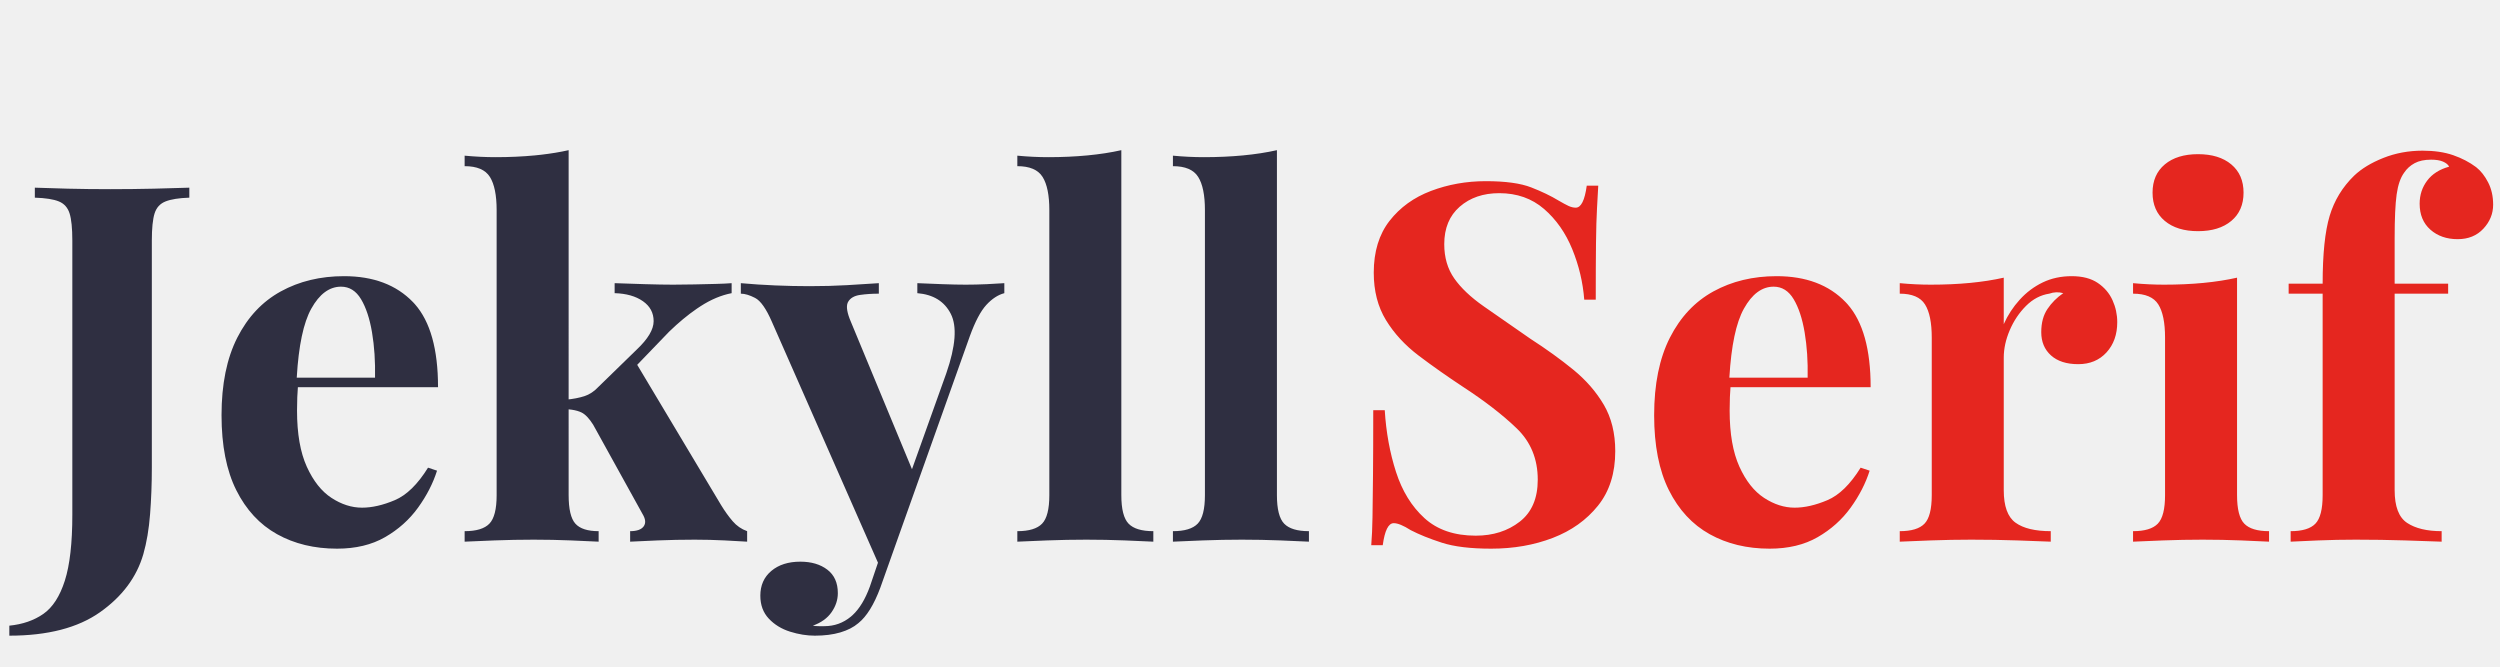
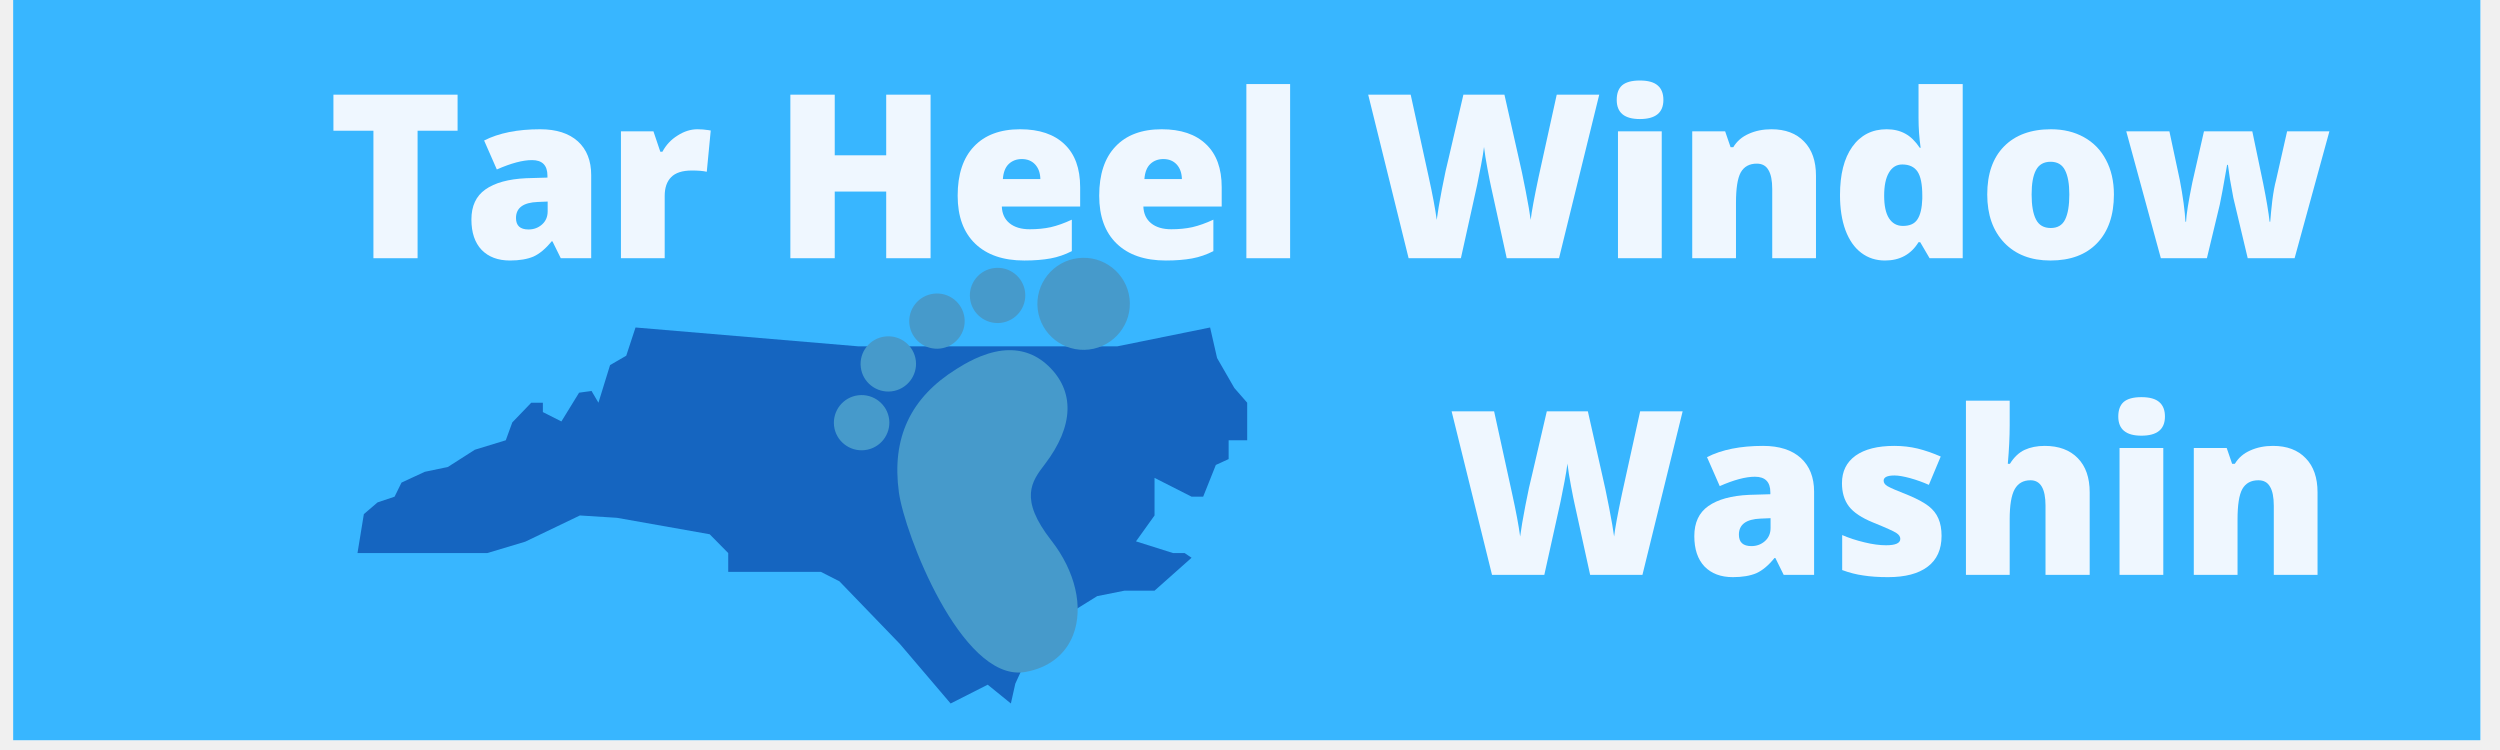
- <svg xmlns="http://www.w3.org/2000/svg" width="240px" height="64px" viewBox="0 0 240 64" version="1.1">
-   <g id="Page-1" stroke="none" stroke-width="1" fill="none" fill-rule="evenodd">
-     <g id="logo" transform="translate(2, 0)" fill-rule="nonzero">
-       <path id="Jekyll" fill="#2f2f41" d="M-1.104,61.024 C2.576,61.024 5.48,60.272 7.608,58.768 C9.736,57.264 11.12,55.408 11.76,53.2 C12.08,52.08 12.296,50.8 12.408,49.36 C12.52,47.92 12.576,46.44 12.576,44.92 L12.576,44.92 L12.576,23.104 C12.576,21.92 12.664,21.048 12.84,20.488 C13.016,19.928 13.368,19.544 13.896,19.336 C14.424,19.128 15.184,19.008 16.176,18.976 L16.176,18.976 L16.176,18.016 C15.28,18.048 14.152,18.08 12.792,18.112 C11.432,18.144 10.032,18.16 8.592,18.16 C7.152,18.16 5.784,18.144 4.488,18.112 C3.192,18.08 2.144,18.048 1.344,18.016 L1.344,18.016 L1.344,18.976 C2.368,19.008 3.136,19.128 3.648,19.336 C4.16,19.544 4.504,19.928 4.68,20.488 C4.856,21.048 4.944,21.92 4.944,23.104 L4.944,23.104 L4.944,49.408 C4.944,52.128 4.704,54.24 4.224,55.744 C3.744,57.248 3.056,58.312 2.16,58.936 C1.264,59.56 0.176,59.936 -1.104,60.064 L-1.104,60.064 L-1.104,61.024 Z M30.355,52.672 C32.147,52.672 33.683,52.304 34.963,51.568 C36.243,50.832 37.299,49.888 38.131,48.736 C38.963,47.584 39.571,46.4 39.955,45.184 L39.955,45.184 L39.091,44.896 C38.099,46.496 37.035,47.536 35.899,48.016 C34.763,48.496 33.715,48.736 32.755,48.736 C31.763,48.736 30.787,48.424 29.827,47.8 C28.867,47.176 28.075,46.176 27.451,44.8 C26.827,43.424 26.515,41.632 26.515,39.424 C26.515,38.976 26.523,38.544 26.539,38.128 C26.555,37.712 26.579,37.312 26.611,36.928 L26.593,37.168 L40.051,37.168 C40.051,33.532 39.309,30.875 37.826,29.197 L37.651,29.008 C36.051,27.344 33.843,26.512 31.027,26.512 C28.755,26.512 26.731,27 24.955,27.976 C23.179,28.952 21.787,30.432 20.779,32.416 C19.771,34.4 19.267,36.88 19.267,39.856 C19.267,42.768 19.739,45.168 20.683,47.056 C21.627,48.944 22.931,50.352 24.595,51.28 C26.259,52.208 28.179,52.672 30.355,52.672 Z M26.49,36.22 C26.669,33.175 27.133,30.979 27.883,29.632 C28.667,28.224 29.619,27.52 30.739,27.52 C31.539,27.52 32.179,27.92 32.659,28.72 C33.139,29.52 33.491,30.584 33.715,31.912 C33.939,33.24 34.035,34.688 34.003,36.256 L34.003,36.256 L26.487,36.256 L26.49,36.22 Z M69.725,52 L69.725,50.992 C69.181,50.8 68.717,50.48 68.333,50.032 C67.949,49.584 67.581,49.072 67.229,48.496 L67.229,48.496 L59.172,35.023 L62.237,31.84 C63.133,30.972 64.016,30.239 64.888,29.64 L65.261,29.392 C66.253,28.752 67.245,28.336 68.237,28.144 L68.237,28.144 L68.237,27.184 C67.853,27.216 67.341,27.24 66.701,27.256 C66.061,27.272 65.381,27.288 64.661,27.304 C63.941,27.32 63.261,27.328 62.621,27.328 C61.885,27.328 60.989,27.312 59.933,27.28 C58.877,27.248 57.901,27.216 57.005,27.184 L57.005,27.184 L57.005,28.144 C58.125,28.176 59.029,28.432 59.717,28.912 C60.405,29.392 60.749,30.032 60.749,30.832 C60.749,31.632 60.205,32.544 59.117,33.568 L59.117,33.568 L55.469,37.12 C55.053,37.568 54.597,37.872 54.101,38.032 C53.605,38.192 53.021,38.304 52.349,38.368 L52.588,38.342 L52.589,14.416 C51.762,14.603 50.869,14.75 49.909,14.859 L49.325,14.92 C48.141,15.032 46.893,15.088 45.581,15.088 C44.621,15.088 43.629,15.04 42.605,14.944 L42.605,14.944 L42.605,15.952 C43.789,15.952 44.597,16.296 45.029,16.984 C45.461,17.672 45.677,18.736 45.677,20.176 L45.677,20.176 L45.677,47.536 C45.677,48.88 45.445,49.792 44.981,50.272 C44.517,50.752 43.725,50.992 42.605,50.992 L42.605,50.992 L42.605,52 C43.245,51.968 44.197,51.928 45.461,51.88 C46.725,51.832 47.981,51.808 49.229,51.808 C50.445,51.808 51.637,51.832 52.805,51.88 C53.973,51.928 54.861,51.968 55.469,52 L55.469,52 L55.469,50.992 C54.413,50.992 53.669,50.752 53.237,50.272 C52.805,49.792 52.589,48.88 52.589,47.536 L52.589,47.536 L52.588,39.298 L52.602,39.298 C53.012,39.336 53.36,39.41 53.648,39.521 L53.813,39.592 C54.181,39.768 54.557,40.16 54.941,40.768 L54.941,40.768 L59.693,49.36 C59.981,49.84 60.013,50.232 59.789,50.536 C59.565,50.84 59.133,50.992 58.493,50.992 L58.493,50.992 L58.493,52 C59.069,51.968 59.949,51.928 61.133,51.88 C62.317,51.832 63.501,51.808 64.685,51.808 C65.645,51.808 66.605,51.832 67.565,51.88 C68.525,51.928 69.245,51.968 69.725,52 L69.725,52 Z M76.224,61.024 C77.152,61.024 77.968,60.92 78.672,60.712 C79.376,60.504 79.952,60.208 80.4,59.824 C81.2,59.184 81.904,58.048 82.512,56.416 L82.512,56.416 L84.336,51.28 L91.104,32.272 C91.616,30.864 92.144,29.864 92.688,29.272 C93.232,28.68 93.808,28.304 94.416,28.144 L94.416,28.144 L94.416,27.184 C94,27.216 93.44,27.248 92.736,27.28 C92.032,27.312 91.36,27.328 90.72,27.328 C90.08,27.328 89.328,27.312 88.464,27.28 C87.6,27.248 86.8,27.216 86.064,27.184 L86.064,27.184 L86.064,28.144 C87.6,28.272 88.672,28.936 89.28,30.136 C89.888,31.336 89.744,33.232 88.848,35.824 L88.848,35.824 L85.55,45.046 L79.68,30.88 C79.325,30.053 79.223,29.451 79.373,29.074 L79.416,28.984 C79.624,28.616 80.008,28.392 80.568,28.312 C81.128,28.232 81.728,28.192 82.368,28.192 L82.368,28.192 L82.368,27.184 C81.408,27.248 80.384,27.312 79.296,27.376 C78.208,27.44 77.008,27.472 75.696,27.472 C74.64,27.472 73.544,27.448 72.408,27.4 C71.272,27.352 70.176,27.28 69.12,27.184 L69.12,27.184 L69.12,28.192 C69.504,28.192 69.96,28.328 70.488,28.6 C71.016,28.872 71.552,29.632 72.096,30.88 L72.096,30.88 L82.285,54.018 L81.504,56.32 C81.061,57.531 80.509,58.442 79.847,59.053 L79.68,59.2 C78.944,59.808 78.096,60.112 77.136,60.112 L77.136,60.112 L76.608,60.112 C76.384,60.112 76.192,60.096 76.032,60.064 C76.832,59.776 77.432,59.344 77.832,58.768 C78.232,58.192 78.432,57.584 78.432,56.944 C78.432,55.952 78.096,55.2 77.424,54.688 C76.752,54.176 75.888,53.92 74.832,53.92 C73.68,53.92 72.752,54.216 72.048,54.808 C71.344,55.4 70.992,56.192 70.992,57.184 C70.992,58.08 71.264,58.816 71.808,59.392 C72.352,59.968 73.032,60.384 73.848,60.64 C74.664,60.896 75.456,61.024 76.224,61.024 Z M108.72,52 L108.72,50.992 C107.6,50.992 106.808,50.752 106.344,50.272 C105.88,49.792 105.648,48.88 105.648,47.536 L105.648,47.536 L105.648,14.416 C104.656,14.64 103.568,14.808 102.384,14.92 C101.2,15.032 99.952,15.088 98.64,15.088 C97.68,15.088 96.688,15.04 95.664,14.944 L95.664,14.944 L95.664,15.952 C96.848,15.952 97.656,16.296 98.088,16.984 C98.52,17.672 98.736,18.736 98.736,20.176 L98.736,20.176 L98.736,47.536 C98.736,48.88 98.504,49.792 98.04,50.272 C97.576,50.752 96.784,50.992 95.664,50.992 L95.664,50.992 L95.664,52 C96.304,51.968 97.256,51.928 98.52,51.88 C99.784,51.832 101.04,51.808 102.288,51.808 C103.536,51.808 104.768,51.832 105.984,51.88 C107.2,51.928 108.112,51.968 108.72,52 L108.72,52 Z M123.657,52 L123.657,50.992 C122.537,50.992 121.745,50.752 121.281,50.272 C120.817,49.792 120.585,48.88 120.585,47.536 L120.585,47.536 L120.585,14.416 C119.593,14.64 118.505,14.808 117.321,14.92 C116.137,15.032 114.889,15.088 113.577,15.088 C112.617,15.088 111.625,15.04 110.601,14.944 L110.601,14.944 L110.601,15.952 C111.785,15.952 112.593,16.296 113.025,16.984 C113.457,17.672 113.673,18.736 113.673,20.176 L113.673,20.176 L113.673,47.536 C113.673,48.88 113.441,49.792 112.977,50.272 C112.513,50.752 111.721,50.992 110.601,50.992 L110.601,50.992 L110.601,52 C111.241,51.968 112.193,51.928 113.457,51.88 C114.721,51.832 115.977,51.808 117.225,51.808 C118.473,51.808 119.705,51.832 120.921,51.88 C122.137,51.928 123.049,51.968 123.657,52 L123.657,52 Z" />
-       <path id="Serif" fill="#E5261F" d="M141.16,52.672 C143.304,52.672 145.272,52.328 147.064,51.64 C148.856,50.952 150.304,49.92 151.408,48.544 C152.512,47.168 153.064,45.424 153.064,43.312 C153.064,41.584 152.696,40.096 151.96,38.848 C151.224,37.6 150.248,36.48 149.032,35.488 C147.816,34.496 146.44,33.504 144.904,32.512 C143.144,31.296 141.648,30.256 140.416,29.392 C139.184,28.528 138.248,27.64 137.608,26.728 C136.968,25.816 136.648,24.72 136.648,23.44 C136.648,21.904 137.144,20.704 138.136,19.84 C139.128,18.976 140.392,18.544 141.928,18.544 C143.624,18.544 145.056,19.048 146.224,20.056 C147.392,21.064 148.296,22.352 148.936,23.92 C149.576,25.488 149.96,27.104 150.088,28.768 L150.088,28.768 L151.192,28.768 C151.192,26.528 151.2,24.72 151.216,23.344 C151.232,21.968 151.264,20.856 151.312,20.008 C151.36,19.16 151.4,18.432 151.432,17.824 L151.432,17.824 L150.328,17.824 C150.136,19.232 149.784,19.936 149.272,19.936 C149.048,19.936 148.816,19.88 148.576,19.768 C148.336,19.656 148.024,19.488 147.64,19.264 C146.904,18.816 146.024,18.392 145,17.992 C143.976,17.592 142.52,17.392 140.632,17.392 C138.776,17.392 137.024,17.704 135.376,18.328 C133.728,18.952 132.4,19.912 131.392,21.208 C130.384,22.504 129.88,24.16 129.88,26.176 C129.88,27.936 130.272,29.456 131.056,30.736 C131.84,32.016 132.888,33.152 134.2,34.144 C135.512,35.136 136.92,36.128 138.424,37.12 C140.536,38.496 142.264,39.832 143.608,41.128 C144.952,42.424 145.624,44.064 145.624,46.048 C145.624,47.84 145.048,49.184 143.896,50.08 C142.744,50.976 141.336,51.424 139.672,51.424 C137.624,51.424 135.984,50.864 134.752,49.744 C133.52,48.624 132.608,47.144 132.016,45.304 C131.424,43.464 131.064,41.488 130.936,39.376 L130.936,39.376 L129.832,39.376 C129.832,41.904 129.824,43.992 129.808,45.64 C129.792,47.288 129.776,48.624 129.76,49.648 C129.744,50.672 129.704,51.568 129.64,52.336 L129.64,52.336 L130.744,52.336 C130.936,50.928 131.288,50.224 131.8,50.224 C132.184,50.224 132.728,50.448 133.432,50.896 C134.232,51.312 135.224,51.712 136.408,52.096 C137.592,52.48 139.176,52.672 141.16,52.672 Z M167.886,52.672 C169.678,52.672 171.214,52.304 172.494,51.568 C173.774,50.832 174.83,49.888 175.662,48.736 C176.494,47.584 177.102,46.4 177.486,45.184 L177.486,45.184 L176.622,44.896 C175.63,46.496 174.566,47.536 173.43,48.016 C172.294,48.496 171.246,48.736 170.286,48.736 C169.294,48.736 168.318,48.424 167.358,47.8 C166.398,47.176 165.606,46.176 164.982,44.8 C164.358,43.424 164.046,41.632 164.046,39.424 C164.046,38.976 164.054,38.544 164.07,38.128 C164.086,37.712 164.11,37.312 164.142,36.928 L164.124,37.168 L177.582,37.168 C177.582,33.532 176.84,30.875 175.357,29.197 L175.182,29.008 C173.582,27.344 171.374,26.512 168.558,26.512 C166.286,26.512 164.262,27 162.486,27.976 C160.71,28.952 159.318,30.432 158.31,32.416 C157.302,34.4 156.798,36.88 156.798,39.856 C156.798,42.768 157.27,45.168 158.214,47.056 C159.158,48.944 160.462,50.352 162.126,51.28 C163.79,52.208 165.71,52.672 167.886,52.672 Z M164.021,36.22 C164.2,33.175 164.664,30.979 165.414,29.632 C166.198,28.224 167.15,27.52 168.27,27.52 C169.07,27.52 169.71,27.92 170.19,28.72 C170.67,29.52 171.022,30.584 171.246,31.912 C171.47,33.24 171.566,34.688 171.534,36.256 L171.534,36.256 L164.018,36.256 L164.021,36.22 Z M194.872,52 L194.872,50.992 C193.368,50.992 192.24,50.72 191.488,50.176 C190.736,49.632 190.36,48.592 190.36,47.056 L190.36,47.056 L190.36,34.336 C190.36,33.472 190.552,32.592 190.936,31.696 C191.32,30.8 191.84,30.024 192.496,29.368 C193.152,28.712 193.896,28.32 194.728,28.192 C195.176,28.032 195.624,28.016 196.072,28.144 C195.464,28.56 194.96,29.064 194.56,29.656 C194.16,30.248 193.96,30.992 193.96,31.888 C193.96,32.816 194.272,33.56 194.896,34.12 C195.52,34.68 196.392,34.96 197.512,34.96 C198.632,34.96 199.536,34.584 200.224,33.832 C200.912,33.08 201.256,32.112 201.256,30.928 C201.256,30.192 201.104,29.488 200.8,28.816 C200.496,28.144 200.024,27.592 199.384,27.16 C198.744,26.728 197.912,26.512 196.888,26.512 C195.864,26.512 194.936,26.712 194.104,27.112 C193.272,27.512 192.536,28.064 191.896,28.768 C191.256,29.472 190.744,30.256 190.36,31.12 L190.36,31.12 L190.36,26.656 C189.368,26.88 188.288,27.048 187.12,27.16 C185.952,27.272 184.696,27.328 183.352,27.328 C182.392,27.328 181.4,27.28 180.376,27.184 L180.376,27.184 L180.376,28.192 C181.56,28.192 182.368,28.536 182.8,29.224 C183.232,29.912 183.448,30.976 183.448,32.416 L183.448,32.416 L183.448,47.536 C183.448,48.88 183.216,49.792 182.752,50.272 C182.288,50.752 181.496,50.992 180.376,50.992 L180.376,50.992 L180.376,52 C181.048,51.968 182.04,51.928 183.352,51.88 C184.664,51.832 185.96,51.808 187.24,51.808 C188.776,51.808 190.248,51.832 191.656,51.88 C193.064,51.928 194.136,51.968 194.872,52 L194.872,52 Z M209.013,22.192 C210.357,22.192 211.421,21.864 212.205,21.208 C212.989,20.552 213.381,19.648 213.381,18.496 C213.381,17.344 212.989,16.44 212.205,15.784 C211.421,15.128 210.357,14.8 209.013,14.8 C207.669,14.8 206.605,15.128 205.821,15.784 C205.037,16.44 204.645,17.344 204.645,18.496 C204.645,19.648 205.037,20.552 205.821,21.208 C206.605,21.864 207.669,22.192 209.013,22.192 Z M215.829,52 L215.829,50.992 C214.709,50.992 213.917,50.752 213.453,50.272 C212.989,49.792 212.757,48.88 212.757,47.536 L212.757,47.536 L212.757,26.656 C211.765,26.88 210.685,27.048 209.517,27.16 C208.349,27.272 207.093,27.328 205.749,27.328 C204.789,27.328 203.797,27.28 202.773,27.184 L202.773,27.184 L202.773,28.192 C203.957,28.192 204.765,28.536 205.197,29.224 C205.629,29.912 205.845,30.976 205.845,32.416 L205.845,32.416 L205.845,47.536 C205.845,48.88 205.613,49.792 205.149,50.272 C204.685,50.752 203.893,50.992 202.773,50.992 L202.773,50.992 L202.773,52 C203.413,51.968 204.373,51.928 205.653,51.88 C206.933,51.832 208.197,51.808 209.445,51.808 C210.693,51.808 211.925,51.832 213.141,51.88 C214.357,51.928 215.253,51.968 215.829,52 L215.829,52 Z M232.398,52 L232.398,50.992 C230.99,50.992 229.886,50.728 229.086,50.2 C228.286,49.672 227.886,48.624 227.886,47.056 L227.886,47.056 L227.886,28.192 L233.022,28.192 L233.022,27.232 L227.886,27.232 L227.886,22.864 C227.886,20.976 227.95,19.576 228.078,18.664 C228.206,17.752 228.446,17.056 228.798,16.576 C229.054,16.192 229.39,15.888 229.806,15.664 C230.222,15.44 230.75,15.328 231.39,15.328 C231.87,15.328 232.254,15.392 232.542,15.52 C232.83,15.648 233.022,15.808 233.118,16 C232.19,16.256 231.486,16.704 231.006,17.344 C230.526,17.984 230.286,18.72 230.286,19.552 C230.286,20.608 230.63,21.44 231.318,22.048 C232.006,22.656 232.878,22.96 233.934,22.96 C234.958,22.96 235.782,22.624 236.406,21.952 C237.03,21.28 237.342,20.512 237.342,19.648 C237.342,18.848 237.182,18.136 236.862,17.512 C236.542,16.888 236.158,16.4 235.71,16.048 C235.07,15.568 234.334,15.184 233.502,14.896 C232.67,14.608 231.694,14.464 230.574,14.464 C229.23,14.464 227.974,14.696 226.806,15.16 C225.638,15.624 224.702,16.192 223.998,16.864 C222.878,17.952 222.094,19.24 221.646,20.728 C221.198,22.216 220.974,24.384 220.974,27.232 L220.974,27.232 L217.71,27.232 L217.71,28.192 L220.974,28.192 L220.974,47.536 C220.974,48.88 220.742,49.792 220.278,50.272 C219.814,50.752 219.022,50.992 217.902,50.992 L217.902,50.992 L217.902,52 C218.51,51.968 219.398,51.928 220.566,51.88 C221.734,51.832 222.926,51.808 224.142,51.808 C225.806,51.808 227.39,51.832 228.894,51.88 C230.398,51.928 231.566,51.968 232.398,52 L232.398,52 Z" />
+ <svg xmlns="http://www.w3.org/2000/svg" width="250" zoomAndPan="magnify" viewBox="0 0 187.5 56.25" height="75" preserveAspectRatio="xMidYMid meet" version="1.0">
+   <defs>
+     <g />
+     <clipPath id="id1">
+       <path d="M 0.988 0 L 186.02 0 L 186.02 55.512 L 0.988 55.512 Z M 0.988 0 " clip-rule="nonzero" />
+     </clipPath>
+     <clipPath id="id2">
+       <path d="M 26.781 24.562 L 93.57 24.562 L 93.57 52.762 L 26.781 52.762 Z M 26.781 24.562 " clip-rule="nonzero" />
+     </clipPath>
+     <clipPath id="id3">
+       <path d="M 67 26 L 81 26 L 81 51 L 67 51 Z M 67 26 " clip-rule="nonzero" />
+     </clipPath>
+     <clipPath id="id4">
+       <path d="M 56.125 20.734 L 84.129 17.43 L 87.867 49.121 L 59.859 52.426 Z M 56.125 20.734 " clip-rule="nonzero" />
+     </clipPath>
+     <clipPath id="id5">
+       <path d="M 56.125 20.734 L 84.129 17.43 L 87.867 49.121 L 59.859 52.426 Z M 56.125 20.734 " clip-rule="nonzero" />
+     </clipPath>
+     <clipPath id="id6">
+       <path d="M 62 29 L 67 29 L 67 34 L 62 34 Z M 62 29 " clip-rule="nonzero" />
+     </clipPath>
+     <clipPath id="id7">
+       <path d="M 56.125 20.734 L 84.129 17.43 L 87.867 49.121 L 59.859 52.426 Z M 56.125 20.734 " clip-rule="nonzero" />
+     </clipPath>
+     <clipPath id="id8">
+       <path d="M 56.125 20.734 L 84.129 17.43 L 87.867 49.121 L 59.859 52.426 Z M 56.125 20.734 " clip-rule="nonzero" />
+     </clipPath>
+     <clipPath id="id9">
+       <path d="M 64 25 L 69 25 L 69 30 L 64 30 Z M 64 25 " clip-rule="nonzero" />
+     </clipPath>
+     <clipPath id="id10">
+       <path d="M 56.125 20.734 L 84.129 17.43 L 87.867 49.121 L 59.859 52.426 Z M 56.125 20.734 " clip-rule="nonzero" />
+     </clipPath>
+     <clipPath id="id11">
+       <path d="M 56.125 20.734 L 84.129 17.43 L 87.867 49.121 L 59.859 52.426 Z M 56.125 20.734 " clip-rule="nonzero" />
+     </clipPath>
+     <clipPath id="id12">
+       <path d="M 68 22 L 73 22 L 73 27 L 68 27 Z M 68 22 " clip-rule="nonzero" />
+     </clipPath>
+     <clipPath id="id13">
+       <path d="M 56.125 20.734 L 84.129 17.43 L 87.867 49.121 L 59.859 52.426 Z M 56.125 20.734 " clip-rule="nonzero" />
+     </clipPath>
+     <clipPath id="id14">
+       <path d="M 56.125 20.734 L 84.129 17.43 L 87.867 49.121 L 59.859 52.426 Z M 56.125 20.734 " clip-rule="nonzero" />
+     </clipPath>
+     <clipPath id="id15">
+       <path d="M 72 20 L 77 20 L 77 25 L 72 25 Z M 72 20 " clip-rule="nonzero" />
+     </clipPath>
+     <clipPath id="id16">
+       <path d="M 56.125 20.734 L 84.129 17.43 L 87.867 49.121 L 59.859 52.426 Z M 56.125 20.734 " clip-rule="nonzero" />
+     </clipPath>
+     <clipPath id="id17">
+       <path d="M 56.125 20.734 L 84.129 17.43 L 87.867 49.121 L 59.859 52.426 Z M 56.125 20.734 " clip-rule="nonzero" />
+     </clipPath>
+     <clipPath id="id18">
+       <path d="M 77 19 L 85 19 L 85 27 L 77 27 Z M 77 19 " clip-rule="nonzero" />
+     </clipPath>
+     <clipPath id="id19">
+       <path d="M 56.125 20.734 L 84.129 17.43 L 87.867 49.121 L 59.859 52.426 Z M 56.125 20.734 " clip-rule="nonzero" />
+     </clipPath>
+     <clipPath id="id20">
+       <path d="M 56.125 20.734 L 84.129 17.43 L 87.867 49.121 L 59.859 52.426 Z M 56.125 20.734 " clip-rule="nonzero" />
+     </clipPath>
+   </defs>
+   <g clip-path="url(#id1)">
+     <path fill="#ffffff" d="M 0.988 0 L 186.512 0 L 186.512 63.078 L 0.988 63.078 Z M 0.988 0 " fill-opacity="1" fill-rule="nonzero" />
+     <path fill="#38b6ff" d="M 0.988 0 L 186.512 0 L 186.512 55.656 L 0.988 55.656 Z M 0.988 0 " fill-opacity="1" fill-rule="nonzero" />
+     <path fill="#ffffff" d="M 0.988 0 L 186.512 0 L 186.512 55.656 L 0.988 55.656 Z M 0.988 0 " fill-opacity="1" fill-rule="nonzero" />
+     <path fill="#38b6ff" d="M 0.988 0 L 186.512 0 L 186.512 55.656 L 0.988 55.656 Z M 0.988 0 " fill-opacity="1" fill-rule="nonzero" />
+   </g>
+   <g fill="#eff7ff" fill-opacity="1">
+     <g transform="translate(24.58472, 19.36647)">
+       <g>
+         <path d="M 6.734 0 L 3.422 0 L 3.422 -9.562 L 0.422 -9.562 L 0.422 -12.266 L 9.734 -12.266 L 9.734 -9.562 L 6.734 -9.562 Z M 6.734 0 " />
+       </g>
+     </g>
+   </g>
+   <g fill="#eff7ff" fill-opacity="1">
+     <g transform="translate(34.73074, 19.36647)">
+       <g>
+         <path d="M 7.328 0 L 6.703 -1.266 L 6.641 -1.266 C 6.191 -0.711 5.738 -0.332 5.281 -0.125 C 4.82 0.07 4.234 0.172 3.516 0.172 C 2.617 0.172 1.91 -0.094 1.391 -0.625 C 0.879 -1.164 0.625 -1.926 0.625 -2.906 C 0.625 -3.914 0.973 -4.664 1.672 -5.156 C 2.379 -5.656 3.398 -5.938 4.734 -6 L 6.328 -6.047 L 6.328 -6.188 C 6.328 -6.969 5.941 -7.359 5.172 -7.359 C 4.473 -7.359 3.594 -7.125 2.531 -6.656 L 1.578 -8.828 C 2.68 -9.391 4.082 -9.672 5.781 -9.672 C 7 -9.672 7.941 -9.367 8.609 -8.766 C 9.273 -8.16 9.609 -7.316 9.609 -6.234 L 9.609 0 Z M 4.906 -2.156 C 5.301 -2.156 5.641 -2.281 5.922 -2.531 C 6.203 -2.781 6.344 -3.109 6.344 -3.516 L 6.344 -4.25 L 5.594 -4.219 C 4.508 -4.176 3.969 -3.773 3.969 -3.016 C 3.969 -2.441 4.281 -2.156 4.906 -2.156 Z M 4.906 -2.156 " />
+       </g>
+     </g>
+   </g>
+   <g fill="#eff7ff" fill-opacity="1">
+     <g transform="translate(45.43019, 19.36647)">
+       <g>
+         <path d="M 6.875 -9.672 C 7.156 -9.672 7.426 -9.648 7.688 -9.609 L 7.875 -9.578 L 7.578 -6.484 C 7.305 -6.547 6.938 -6.578 6.469 -6.578 C 5.75 -6.578 5.227 -6.41 4.906 -6.078 C 4.582 -5.754 4.422 -5.285 4.422 -4.672 L 4.422 0 L 1.141 0 L 1.141 -9.516 L 3.578 -9.516 L 4.094 -7.984 L 4.25 -7.984 C 4.52 -8.492 4.898 -8.898 5.391 -9.203 C 5.879 -9.516 6.375 -9.672 6.875 -9.672 Z M 6.875 -9.672 " />
+       </g>
+     </g>
+   </g>
+   <g fill="#eff7ff" fill-opacity="1">
+     <g transform="translate(53.48832, 19.36647)">
+       <g />
+     </g>
+   </g>
+   <g fill="#eff7ff" fill-opacity="1">
+     <g transform="translate(57.94922, 19.36647)">
+       <g>
+         <path d="M 11.844 0 L 8.516 0 L 8.516 -5 L 4.656 -5 L 4.656 0 L 1.328 0 L 1.328 -12.266 L 4.656 -12.266 L 4.656 -7.719 L 8.516 -7.719 L 8.516 -12.266 L 11.844 -12.266 Z M 11.844 0 " />
+       </g>
+     </g>
+   </g>
+   <g fill="#eff7ff" fill-opacity="1">
+     <g transform="translate(71.10551, 19.36647)">
+       <g>
+         <path d="M 5.719 0.172 C 4.133 0.172 2.906 -0.25 2.031 -1.094 C 1.156 -1.938 0.719 -3.133 0.719 -4.688 C 0.719 -6.289 1.125 -7.52 1.938 -8.375 C 2.75 -9.238 3.906 -9.672 5.406 -9.672 C 6.844 -9.672 7.953 -9.297 8.734 -8.547 C 9.516 -7.805 9.906 -6.734 9.906 -5.328 L 9.906 -3.875 L 4.031 -3.875 C 4.051 -3.344 4.242 -2.926 4.609 -2.625 C 4.984 -2.32 5.488 -2.172 6.125 -2.172 C 6.695 -2.172 7.223 -2.223 7.703 -2.328 C 8.191 -2.441 8.719 -2.629 9.281 -2.891 L 9.281 -0.531 C 8.77 -0.27 8.238 -0.086 7.688 0.016 C 7.133 0.117 6.477 0.172 5.719 0.172 Z M 5.531 -7.438 C 5.145 -7.438 4.82 -7.316 4.562 -7.078 C 4.301 -6.836 4.148 -6.457 4.109 -5.938 L 6.922 -5.938 C 6.91 -6.395 6.781 -6.758 6.531 -7.031 C 6.281 -7.301 5.945 -7.438 5.531 -7.438 Z M 5.531 -7.438 " />
+       </g>
+     </g>
+   </g>
+   <g fill="#eff7ff" fill-opacity="1">
+     <g transform="translate(81.72111, 19.36647)">
+       <g>
+         <path d="M 5.719 0.172 C 4.133 0.172 2.906 -0.25 2.031 -1.094 C 1.156 -1.938 0.719 -3.133 0.719 -4.688 C 0.719 -6.289 1.125 -7.52 1.938 -8.375 C 2.75 -9.238 3.906 -9.672 5.406 -9.672 C 6.844 -9.672 7.953 -9.297 8.734 -8.547 C 9.516 -7.805 9.906 -6.734 9.906 -5.328 L 9.906 -3.875 L 4.031 -3.875 C 4.051 -3.344 4.242 -2.926 4.609 -2.625 C 4.984 -2.32 5.488 -2.172 6.125 -2.172 C 6.695 -2.172 7.223 -2.223 7.703 -2.328 C 8.191 -2.441 8.719 -2.629 9.281 -2.891 L 9.281 -0.531 C 8.77 -0.27 8.238 -0.086 7.688 0.016 C 7.133 0.117 6.477 0.172 5.719 0.172 Z M 5.531 -7.438 C 5.145 -7.438 4.82 -7.316 4.562 -7.078 C 4.301 -6.836 4.148 -6.457 4.109 -5.938 L 6.922 -5.938 C 6.91 -6.395 6.781 -6.758 6.531 -7.031 C 6.281 -7.301 5.945 -7.438 5.531 -7.438 Z M 5.531 -7.438 " />
+       </g>
+     </g>
+   </g>
+   <g fill="#eff7ff" fill-opacity="1">
+     <g transform="translate(92.3367, 19.36647)">
+       <g>
+         <path d="M 4.422 0 L 1.141 0 L 1.141 -13.062 L 4.422 -13.062 Z M 4.422 0 " />
+       </g>
+     </g>
+   </g>
+   <g fill="#eff7ff" fill-opacity="1">
+     <g transform="translate(97.88767, 19.36647)">
+       <g />
+     </g>
+   </g>
+   <g fill="#eff7ff" fill-opacity="1">
+     <g transform="translate(102.3486, 19.36647)">
+       <g>
+         <path d="M 14.578 0 L 10.656 0 L 9.484 -5.344 C 9.43 -5.57 9.344 -6.016 9.219 -6.672 C 9.094 -7.336 9.004 -7.895 8.953 -8.344 C 8.91 -7.988 8.836 -7.539 8.734 -7 C 8.629 -6.457 8.531 -5.957 8.438 -5.5 C 8.344 -5.051 7.938 -3.219 7.219 0 L 3.297 0 L 0.266 -12.266 L 3.453 -12.266 L 4.797 -6.125 C 5.098 -4.758 5.301 -3.676 5.406 -2.875 C 5.477 -3.438 5.609 -4.207 5.797 -5.188 C 5.984 -6.164 6.16 -6.977 6.328 -7.625 L 7.406 -12.266 L 10.484 -12.266 L 11.531 -7.625 C 11.707 -6.883 11.891 -6.023 12.078 -5.047 C 12.266 -4.078 12.391 -3.352 12.453 -2.875 C 12.523 -3.488 12.723 -4.562 13.047 -6.094 L 14.406 -12.266 L 17.594 -12.266 Z M 14.578 0 " />
+       </g>
+     </g>
+   </g>
+   <g fill="#eff7ff" fill-opacity="1">
+     <g transform="translate(120.1922, 19.36647)">
+       <g>
+         <path d="M 4.438 0 L 1.156 0 L 1.156 -9.516 L 4.438 -9.516 Z M 1.062 -11.875 C 1.062 -12.363 1.195 -12.727 1.469 -12.969 C 1.75 -13.207 2.191 -13.328 2.797 -13.328 C 3.41 -13.328 3.859 -13.203 4.141 -12.953 C 4.422 -12.711 4.562 -12.352 4.562 -11.875 C 4.562 -10.914 3.973 -10.438 2.797 -10.438 C 1.641 -10.438 1.062 -10.914 1.062 -11.875 Z M 1.062 -11.875 " />
+       </g>
+     </g>
+   </g>
+   <g fill="#eff7ff" fill-opacity="1">
+     <g transform="translate(125.7767, 19.36647)">
+       <g>
+         <path d="M 7.141 0 L 7.141 -5.188 C 7.141 -5.82 7.047 -6.297 6.859 -6.609 C 6.68 -6.93 6.391 -7.094 5.984 -7.094 C 5.43 -7.094 5.031 -6.875 4.781 -6.438 C 4.539 -6 4.422 -5.238 4.422 -4.156 L 4.422 0 L 1.141 0 L 1.141 -9.516 L 3.609 -9.516 L 4.016 -8.328 L 4.219 -8.328 C 4.488 -8.773 4.875 -9.109 5.375 -9.328 C 5.875 -9.555 6.441 -9.672 7.078 -9.672 C 8.129 -9.672 8.945 -9.363 9.531 -8.75 C 10.125 -8.145 10.422 -7.289 10.422 -6.188 L 10.422 0 Z M 7.141 0 " />
+       </g>
+     </g>
+   </g>
+   <g fill="#eff7ff" fill-opacity="1">
+     <g transform="translate(137.2811, 19.36647)">
+       <g>
+         <path d="M 4.094 0.172 C 3.414 0.172 2.82 -0.02 2.312 -0.406 C 1.801 -0.789 1.406 -1.359 1.125 -2.109 C 0.852 -2.859 0.719 -3.734 0.719 -4.734 C 0.719 -6.285 1.023 -7.492 1.641 -8.359 C 2.266 -9.234 3.125 -9.672 4.219 -9.672 C 4.75 -9.672 5.211 -9.562 5.609 -9.344 C 6.004 -9.133 6.367 -8.781 6.703 -8.281 L 6.766 -8.281 C 6.66 -9.031 6.609 -9.773 6.609 -10.516 L 6.609 -13.062 L 9.922 -13.062 L 9.922 0 L 7.438 0 L 6.734 -1.203 L 6.609 -1.203 C 6.047 -0.285 5.207 0.172 4.094 0.172 Z M 5.438 -2.422 C 5.957 -2.422 6.32 -2.586 6.531 -2.922 C 6.75 -3.254 6.867 -3.766 6.891 -4.453 L 6.891 -4.703 C 6.891 -5.547 6.77 -6.145 6.531 -6.5 C 6.289 -6.852 5.91 -7.031 5.391 -7.031 C 4.961 -7.031 4.629 -6.828 4.391 -6.422 C 4.148 -6.016 4.031 -5.438 4.031 -4.688 C 4.031 -3.945 4.148 -3.383 4.391 -3 C 4.641 -2.613 4.988 -2.422 5.438 -2.422 Z M 5.438 -2.422 " />
+       </g>
+     </g>
+   </g>
+   <g fill="#eff7ff" fill-opacity="1">
+     <g transform="translate(148.3243, 19.36647)">
+       <g>
+         <path d="M 10.219 -4.781 C 10.219 -3.219 9.797 -2 8.953 -1.125 C 8.117 -0.258 6.953 0.172 5.453 0.172 C 4.004 0.172 2.852 -0.27 2 -1.156 C 1.145 -2.051 0.719 -3.258 0.719 -4.781 C 0.719 -6.32 1.133 -7.52 1.969 -8.375 C 2.812 -9.238 3.988 -9.672 5.5 -9.672 C 6.438 -9.672 7.258 -9.473 7.969 -9.078 C 8.688 -8.68 9.238 -8.113 9.625 -7.375 C 10.02 -6.633 10.219 -5.77 10.219 -4.781 Z M 4.047 -4.781 C 4.047 -3.957 4.156 -3.332 4.375 -2.906 C 4.594 -2.477 4.961 -2.266 5.484 -2.266 C 5.992 -2.266 6.352 -2.477 6.562 -2.906 C 6.77 -3.332 6.875 -3.957 6.875 -4.781 C 6.875 -5.582 6.766 -6.191 6.547 -6.609 C 6.336 -7.023 5.977 -7.234 5.469 -7.234 C 4.957 -7.234 4.594 -7.023 4.375 -6.609 C 4.156 -6.203 4.047 -5.594 4.047 -4.781 Z M 4.047 -4.781 " />
+       </g>
+     </g>
+   </g>
+   <g fill="#eff7ff" fill-opacity="1">
+     <g transform="translate(159.2669, 19.36647)">
+       <g>
+         <path d="M 9.312 0 L 8.234 -4.531 L 7.984 -5.906 L 7.828 -7 L 7.766 -7 C 7.492 -5.438 7.312 -4.445 7.219 -4.031 L 6.25 0 L 2.797 0 L 0.203 -9.516 L 3.438 -9.516 L 4.219 -5.859 C 4.457 -4.609 4.598 -3.566 4.641 -2.734 L 4.688 -2.734 C 4.707 -3.254 4.863 -4.234 5.156 -5.672 L 6.031 -9.516 L 9.656 -9.516 L 10.469 -5.625 C 10.719 -4.383 10.879 -3.422 10.953 -2.734 L 11 -2.734 C 11.031 -3.16 11.082 -3.691 11.156 -4.328 C 11.238 -4.961 11.332 -5.473 11.438 -5.859 L 12.266 -9.516 L 15.438 -9.516 L 12.828 0 Z M 9.312 0 " />
+       </g>
+     </g>
+   </g>
+   <g fill="#eff7ff" fill-opacity="1">
+     <g transform="translate(108.6049, 43.11384)">
+       <g>
+         <path d="M 14.578 0 L 10.656 0 L 9.484 -5.344 C 9.43 -5.57 9.344 -6.016 9.219 -6.672 C 9.094 -7.336 9.004 -7.895 8.953 -8.344 C 8.91 -7.988 8.836 -7.539 8.734 -7 C 8.629 -6.457 8.531 -5.957 8.438 -5.5 C 8.344 -5.051 7.938 -3.219 7.219 0 L 3.297 0 L 0.266 -12.266 L 3.453 -12.266 L 4.797 -6.125 C 5.098 -4.758 5.301 -3.676 5.406 -2.875 C 5.477 -3.438 5.609 -4.207 5.797 -5.188 C 5.984 -6.164 6.16 -6.977 6.328 -7.625 L 7.406 -12.266 L 10.484 -12.266 L 11.531 -7.625 C 11.707 -6.883 11.891 -6.023 12.078 -5.047 C 12.266 -4.078 12.391 -3.352 12.453 -2.875 C 12.523 -3.488 12.723 -4.562 13.047 -6.094 L 14.406 -12.266 L 17.594 -12.266 Z M 14.578 0 " />
+       </g>
+     </g>
+   </g>
+   <g fill="#eff7ff" fill-opacity="1">
+     <g transform="translate(126.4485, 43.11384)">
+       <g>
+         <path d="M 7.328 0 L 6.703 -1.266 L 6.641 -1.266 C 6.191 -0.711 5.738 -0.332 5.281 -0.125 C 4.82 0.07 4.234 0.172 3.516 0.172 C 2.617 0.172 1.91 -0.094 1.391 -0.625 C 0.879 -1.164 0.625 -1.926 0.625 -2.906 C 0.625 -3.914 0.973 -4.664 1.672 -5.156 C 2.379 -5.656 3.398 -5.938 4.734 -6 L 6.328 -6.047 L 6.328 -6.188 C 6.328 -6.969 5.941 -7.359 5.172 -7.359 C 4.473 -7.359 3.594 -7.125 2.531 -6.656 L 1.578 -8.828 C 2.68 -9.391 4.082 -9.672 5.781 -9.672 C 7 -9.672 7.941 -9.367 8.609 -8.766 C 9.273 -8.16 9.609 -7.316 9.609 -6.234 L 9.609 0 Z M 4.906 -2.156 C 5.301 -2.156 5.641 -2.281 5.922 -2.531 C 6.203 -2.781 6.344 -3.109 6.344 -3.516 L 6.344 -4.25 L 5.594 -4.219 C 4.508 -4.176 3.969 -3.773 3.969 -3.016 C 3.969 -2.441 4.281 -2.156 4.906 -2.156 Z M 4.906 -2.156 " />
+       </g>
+     </g>
+   </g>
+   <g fill="#eff7ff" fill-opacity="1">
+     <g transform="translate(137.148, 43.11384)">
+       <g>
+         <path d="M 8.469 -2.922 C 8.469 -1.898 8.117 -1.129 7.422 -0.609 C 6.734 -0.086 5.742 0.172 4.453 0.172 C 3.742 0.172 3.129 0.129 2.609 0.047 C 2.086 -0.023 1.555 -0.16 1.016 -0.359 L 1.016 -2.984 C 1.523 -2.766 2.082 -2.582 2.688 -2.438 C 3.289 -2.289 3.832 -2.219 4.312 -2.219 C 5.02 -2.219 5.375 -2.379 5.375 -2.703 C 5.375 -2.867 5.273 -3.016 5.078 -3.141 C 4.879 -3.273 4.301 -3.535 3.344 -3.922 C 2.477 -4.273 1.867 -4.68 1.516 -5.141 C 1.172 -5.598 1 -6.176 1 -6.875 C 1 -7.758 1.336 -8.445 2.016 -8.938 C 2.703 -9.426 3.672 -9.672 4.922 -9.672 C 5.547 -9.672 6.133 -9.602 6.688 -9.469 C 7.238 -9.332 7.812 -9.133 8.406 -8.875 L 7.516 -6.75 C 7.078 -6.945 6.613 -7.113 6.125 -7.25 C 5.633 -7.383 5.238 -7.453 4.938 -7.453 C 4.395 -7.453 4.125 -7.32 4.125 -7.062 C 4.125 -6.906 4.219 -6.77 4.406 -6.656 C 4.594 -6.539 5.133 -6.305 6.031 -5.953 C 6.695 -5.672 7.191 -5.398 7.516 -5.141 C 7.848 -4.879 8.086 -4.57 8.234 -4.219 C 8.391 -3.863 8.469 -3.43 8.469 -2.922 Z M 8.469 -2.922 " />
+       </g>
+     </g>
+   </g>
+   <g fill="#eff7ff" fill-opacity="1">
+     <g transform="translate(146.3045, 43.11384)">
+       <g>
+         <path d="M 7.109 0 L 7.109 -5.188 C 7.109 -6.457 6.734 -7.094 5.984 -7.094 C 5.441 -7.094 5.047 -6.867 4.797 -6.422 C 4.547 -5.973 4.422 -5.223 4.422 -4.172 L 4.422 0 L 1.141 0 L 1.141 -13.062 L 4.422 -13.062 L 4.422 -11.203 C 4.422 -10.359 4.375 -9.398 4.281 -8.328 L 4.438 -8.328 C 4.75 -8.828 5.117 -9.176 5.547 -9.375 C 5.973 -9.57 6.473 -9.672 7.047 -9.672 C 8.109 -9.672 8.938 -9.363 9.531 -8.75 C 10.125 -8.145 10.422 -7.289 10.422 -6.188 L 10.422 0 Z M 7.109 0 " />
+       </g>
+     </g>
+   </g>
+   <g fill="#eff7ff" fill-opacity="1">
+     <g transform="translate(157.809, 43.11384)">
+       <g>
+         <path d="M 4.438 0 L 1.156 0 L 1.156 -9.516 L 4.438 -9.516 Z M 1.062 -11.875 C 1.062 -12.363 1.195 -12.727 1.469 -12.969 C 1.75 -13.207 2.191 -13.328 2.797 -13.328 C 3.41 -13.328 3.859 -13.203 4.141 -12.953 C 4.422 -12.711 4.562 -12.352 4.562 -11.875 C 4.562 -10.914 3.973 -10.438 2.797 -10.438 C 1.641 -10.438 1.062 -10.914 1.062 -11.875 Z M 1.062 -11.875 " />
+       </g>
+     </g>
+   </g>
+   <g fill="#eff7ff" fill-opacity="1">
+     <g transform="translate(163.3935, 43.11384)">
+       <g>
+         <path d="M 7.141 0 L 7.141 -5.188 C 7.141 -5.82 7.047 -6.297 6.859 -6.609 C 6.68 -6.93 6.391 -7.094 5.984 -7.094 C 5.43 -7.094 5.031 -6.875 4.781 -6.438 C 4.539 -6 4.422 -5.238 4.422 -4.156 L 4.422 0 L 1.141 0 L 1.141 -9.516 L 3.609 -9.516 L 4.016 -8.328 L 4.219 -8.328 C 4.488 -8.773 4.875 -9.109 5.375 -9.328 C 5.875 -9.555 6.441 -9.672 7.078 -9.672 C 8.129 -9.672 8.945 -9.363 9.531 -8.75 C 10.125 -8.145 10.422 -7.289 10.422 -6.188 L 10.422 0 Z M 7.141 0 " />
+       </g>
+     </g>
+   </g>
+   <g clip-path="url(#id2)">
+     <path fill="#1565c0" d="M 93.539 33.02 L 93.539 30.203 L 92.574 29.098 L 91.281 26.852 L 90.758 24.562 L 83.809 25.973 L 64.348 25.973 L 47.664 24.562 L 46.969 26.676 L 45.754 27.383 L 44.883 30.203 L 44.363 29.32 L 43.43 29.453 L 42.105 31.609 L 40.715 30.906 L 40.715 30.203 L 39.844 30.203 L 38.422 31.68 L 37.934 33.02 L 35.613 33.73 L 33.59 35.023 L 31.852 35.387 L 30.113 36.195 L 29.594 37.25 L 28.316 37.68 L 27.289 38.559 L 26.812 41.48 L 36.543 41.48 L 39.395 40.625 L 43.492 38.66 L 46.273 38.836 L 53.227 40.07 L 54.617 41.48 L 54.617 42.891 L 61.566 42.891 L 62.957 43.598 L 67.496 48.301 L 71.297 52.762 L 74.078 51.352 L 75.816 52.762 L 76.148 51.273 L 77.426 48.496 L 79.188 46.633 L 82.293 44.707 L 84.328 44.301 L 86.59 44.301 L 89.367 41.832 L 88.848 41.48 L 87.98 41.48 L 85.199 40.602 L 86.59 38.66 L 86.59 35.84 L 89.367 37.25 L 90.238 37.25 L 91.188 34.871 L 92.148 34.43 L 92.148 33.02 Z M 93.539 33.02 " fill-opacity="1" fill-rule="nonzero" />
+   </g>
+   <g clip-path="url(#id3)">
+     <g clip-path="url(#id4)">
+       <g clip-path="url(#id5)">
+         <path fill="#469acb" d="M 78.598 27.418 C 77.637 26.52 76.48 26.141 75.156 26.297 C 73.672 26.473 72.32 27.309 71.746 27.668 C 68.277 29.824 66.859 32.855 67.418 36.934 C 67.84 40.008 72.062 50.973 76.734 50.422 C 76.75 50.422 76.887 50.402 76.898 50.398 C 78.637 50.094 79.91 49.105 80.484 47.625 C 81.285 45.562 80.656 42.848 78.852 40.539 C 76.391 37.395 77.391 36.09 78.359 34.824 C 80.547 31.961 80.633 29.332 78.598 27.418 Z M 78.598 27.418 " fill-opacity="1" fill-rule="nonzero" />
+       </g>
+     </g>
+   </g>
+   <g clip-path="url(#id6)">
+     <g clip-path="url(#id7)">
+       <g clip-path="url(#id8)">
+         <path fill="#469acb" d="M 64.379 29.645 C 63.238 29.777 62.422 30.809 62.555 31.945 C 62.688 33.078 63.723 33.891 64.863 33.758 C 66.004 33.625 66.82 32.594 66.688 31.457 C 66.551 30.324 65.516 29.512 64.379 29.645 Z M 64.379 29.645 " fill-opacity="1" fill-rule="nonzero" />
+       </g>
+     </g>
+   </g>
+   <g clip-path="url(#id9)">
+     <g clip-path="url(#id10)">
+       <g clip-path="url(#id11)">
+         <path fill="#469acb" d="M 66.863 29.352 C 68.004 29.215 68.82 28.184 68.688 27.051 C 68.555 25.918 67.52 25.102 66.379 25.238 C 65.242 25.371 64.422 26.402 64.559 27.539 C 64.691 28.672 65.727 29.484 66.863 29.352 Z M 66.863 29.352 " fill-opacity="1" fill-rule="nonzero" />
+       </g>
+     </g>
+   </g>
+   <g clip-path="url(#id12)">
+     <g clip-path="url(#id13)">
+       <g clip-path="url(#id14)">
+         <path fill="#469acb" d="M 70.516 26.141 C 71.652 26.004 72.473 24.973 72.336 23.84 C 72.203 22.707 71.168 21.891 70.031 22.027 C 68.891 22.16 68.074 23.191 68.207 24.328 C 68.34 25.461 69.379 26.273 70.516 26.141 Z M 70.516 26.141 " fill-opacity="1" fill-rule="nonzero" />
+       </g>
+     </g>
+   </g>
+   <g clip-path="url(#id15)">
+     <g clip-path="url(#id16)">
+       <g clip-path="url(#id17)">
+         <path fill="#469acb" d="M 75.062 24.215 C 76.199 24.078 77.016 23.047 76.883 21.914 C 76.75 20.777 75.715 19.965 74.574 20.102 C 73.438 20.234 72.621 21.266 72.754 22.398 C 72.887 23.535 73.922 24.348 75.062 24.215 Z M 75.062 24.215 " fill-opacity="1" fill-rule="nonzero" />
+       </g>
+     </g>
+   </g>
+   <g clip-path="url(#id18)">
+     <g clip-path="url(#id19)">
+       <g clip-path="url(#id20)">
+         <path fill="#469acb" d="M 80.867 19.359 C 78.969 19.582 77.605 21.301 77.828 23.191 C 78.051 25.082 79.777 26.438 81.676 26.215 C 83.574 25.988 84.938 24.27 84.715 22.379 C 84.488 20.488 82.762 19.133 80.867 19.359 Z M 80.867 19.359 " fill-opacity="1" fill-rule="nonzero" />
+       </g>
    </g>
  </g>
</svg>
